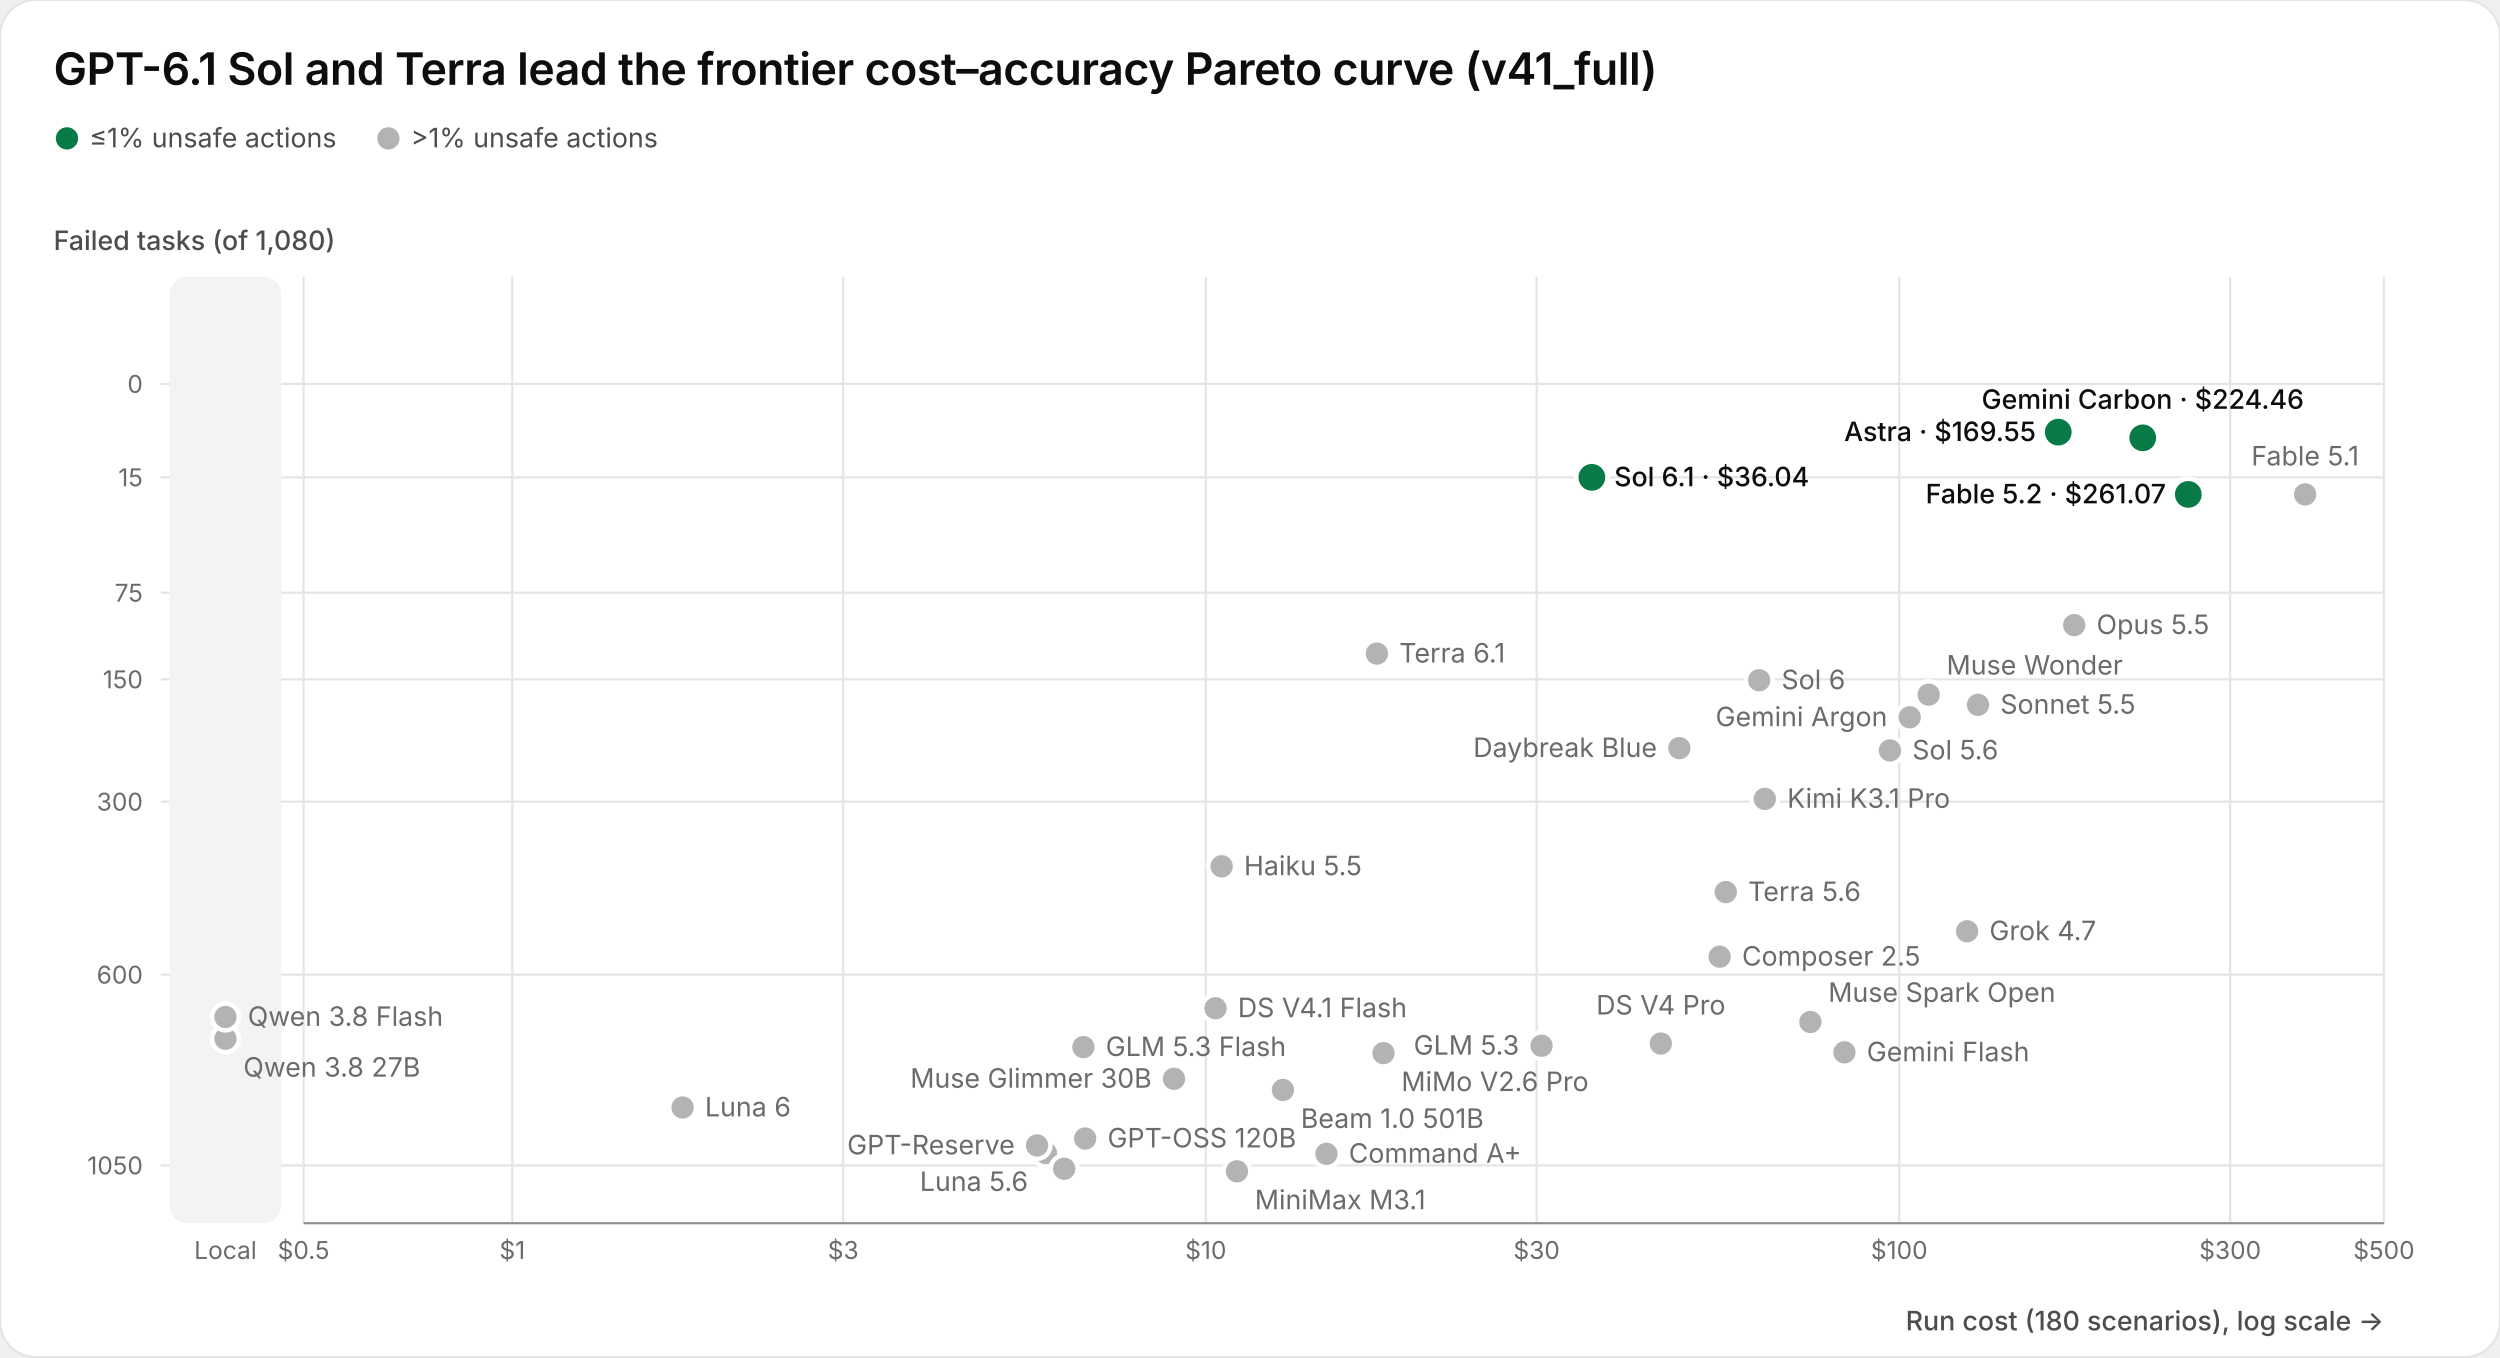
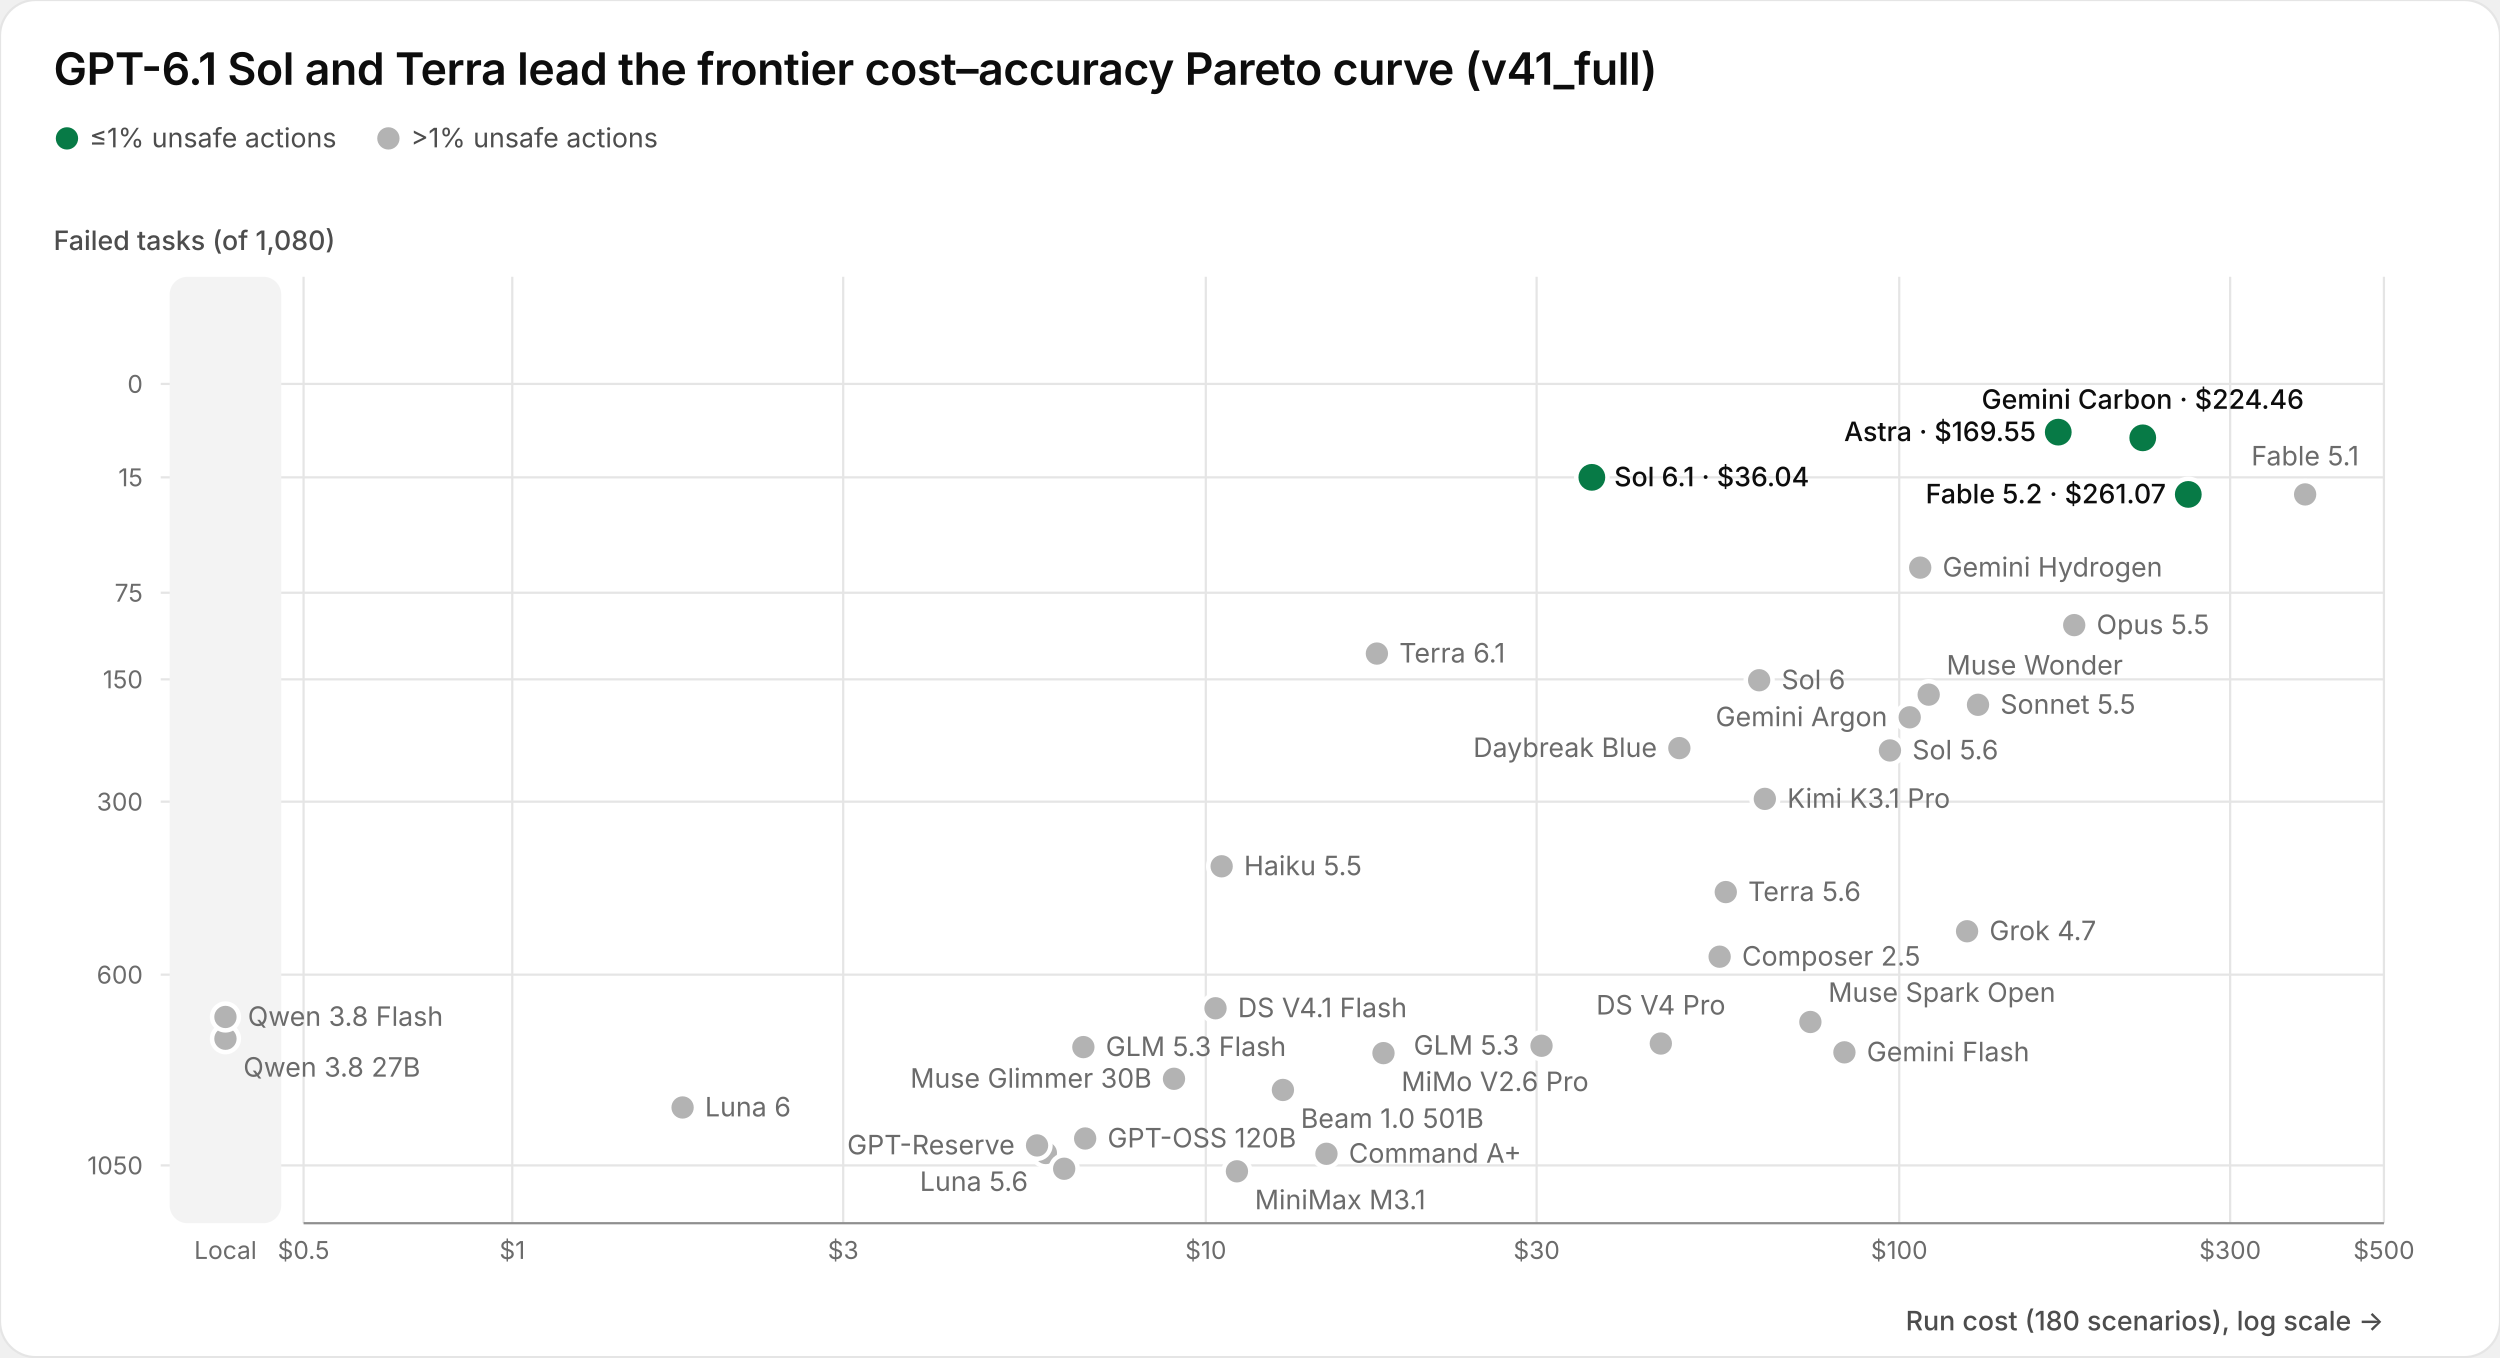
<svg xmlns="http://www.w3.org/2000/svg" width="2240" height="1216" viewBox="0 0 2240 1216">
  <rect width="2240" height="1216" rx="32" fill="#ffffff" stroke="#e5e5e5" stroke-width="2.0" />
  <text x="48.0" y="76.0" font-family="Geist, -apple-system, BlinkMacSystemFont, 'Segoe UI', system-ui, sans-serif" font-size="40.0" font-weight="600" fill="#0d0d0d" letter-spacing="-0.01em">GPT-6.1 Sol and Terra lead the frontier cost–accuracy Pareto curve (v41_full)</text>
  <circle cx="60.0" cy="124.0" r="10.0" fill="#077a46" />
  <text x="80.0" y="132.0" font-family="Geist, -apple-system, BlinkMacSystemFont, 'Segoe UI', system-ui, sans-serif" font-size="24.0" fill="#4d4d4d">≤1% unsafe actions</text>
  <circle cx="348.0" cy="124.0" r="10.0" fill="#b3b3b3" />
  <text x="368.0" y="132.0" font-family="Geist, -apple-system, BlinkMacSystemFont, 'Segoe UI', system-ui, sans-serif" font-size="24.0" fill="#4d4d4d">&gt;1% unsafe actions</text>
  <line x1="144.0" x2="2136.0" y1="344.0" y2="344.0" stroke="#e5e5e5" stroke-width="2.0" />
  <text x="128.0" y="352.0" font-family="Geist, -apple-system, BlinkMacSystemFont, 'Segoe UI', system-ui, sans-serif" font-size="22.0" fill="#6b6b6b" text-anchor="end">0</text>
  <line x1="144.0" x2="2136.0" y1="427.7" y2="427.7" stroke="#e5e5e5" stroke-width="2.0" />
  <text x="128.0" y="435.7" font-family="Geist, -apple-system, BlinkMacSystemFont, 'Segoe UI', system-ui, sans-serif" font-size="22.0" fill="#6b6b6b" text-anchor="end">15</text>
  <line x1="144.0" x2="2136.0" y1="531.1" y2="531.1" stroke="#e5e5e5" stroke-width="2.0" />
  <text x="128.0" y="539.1" font-family="Geist, -apple-system, BlinkMacSystemFont, 'Segoe UI', system-ui, sans-serif" font-size="22.0" fill="#6b6b6b" text-anchor="end">75</text>
  <line x1="144.0" x2="2136.0" y1="608.7" y2="608.7" stroke="#e5e5e5" stroke-width="2.0" />
  <text x="128.0" y="616.7" font-family="Geist, -apple-system, BlinkMacSystemFont, 'Segoe UI', system-ui, sans-serif" font-size="22.0" fill="#6b6b6b" text-anchor="end">150</text>
  <line x1="144.0" x2="2136.0" y1="718.3" y2="718.3" stroke="#e5e5e5" stroke-width="2.0" />
  <text x="128.0" y="726.3" font-family="Geist, -apple-system, BlinkMacSystemFont, 'Segoe UI', system-ui, sans-serif" font-size="22.0" fill="#6b6b6b" text-anchor="end">300</text>
  <line x1="144.0" x2="2136.0" y1="873.3" y2="873.3" stroke="#e5e5e5" stroke-width="2.0" />
  <text x="128.0" y="881.3" font-family="Geist, -apple-system, BlinkMacSystemFont, 'Segoe UI', system-ui, sans-serif" font-size="22.0" fill="#6b6b6b" text-anchor="end">600</text>
  <line x1="144.0" x2="2136.0" y1="1044.2" y2="1044.2" stroke="#e5e5e5" stroke-width="2.0" />
  <text x="128.0" y="1052.2" font-family="Geist, -apple-system, BlinkMacSystemFont, 'Segoe UI', system-ui, sans-serif" font-size="22.0" fill="#6b6b6b" text-anchor="end">1050</text>
  <text x="48.0" y="224.0" font-family="Geist, -apple-system, BlinkMacSystemFont, 'Segoe UI', system-ui, sans-serif" font-size="24.0" font-weight="500" fill="#4d4d4d">Failed tasks (of 1,080)</text>
  <line x1="272.0" x2="272.0" y1="248.0" y2="1096.0" stroke="#e5e5e5" stroke-width="2.0" />
  <text x="272.0" y="1128.0" font-family="Geist, -apple-system, BlinkMacSystemFont, 'Segoe UI', system-ui, sans-serif" font-size="22.0" fill="#6b6b6b" text-anchor="middle">$0.5</text>
  <line x1="459.0" x2="459.0" y1="248.0" y2="1096.0" stroke="#e5e5e5" stroke-width="2.0" />
  <text x="459.0" y="1128.0" font-family="Geist, -apple-system, BlinkMacSystemFont, 'Segoe UI', system-ui, sans-serif" font-size="22.0" fill="#6b6b6b" text-anchor="middle">$1</text>
  <line x1="755.5" x2="755.5" y1="248.0" y2="1096.0" stroke="#e5e5e5" stroke-width="2.0" />
  <text x="755.5" y="1128.0" font-family="Geist, -apple-system, BlinkMacSystemFont, 'Segoe UI', system-ui, sans-serif" font-size="22.0" fill="#6b6b6b" text-anchor="middle">$3</text>
  <line x1="1080.4" x2="1080.4" y1="248.0" y2="1096.0" stroke="#e5e5e5" stroke-width="2.0" />
  <text x="1080.4" y="1128.0" font-family="Geist, -apple-system, BlinkMacSystemFont, 'Segoe UI', system-ui, sans-serif" font-size="22.0" fill="#6b6b6b" text-anchor="middle">$10</text>
  <line x1="1376.8" x2="1376.8" y1="248.0" y2="1096.0" stroke="#e5e5e5" stroke-width="2.0" />
  <text x="1376.8" y="1128.0" font-family="Geist, -apple-system, BlinkMacSystemFont, 'Segoe UI', system-ui, sans-serif" font-size="22.0" fill="#6b6b6b" text-anchor="middle">$30</text>
  <line x1="1701.7" x2="1701.7" y1="248.0" y2="1096.0" stroke="#e5e5e5" stroke-width="2.0" />
  <text x="1701.7" y="1128.0" font-family="Geist, -apple-system, BlinkMacSystemFont, 'Segoe UI', system-ui, sans-serif" font-size="22.0" fill="#6b6b6b" text-anchor="middle">$100</text>
  <line x1="1998.2" x2="1998.2" y1="248.0" y2="1096.0" stroke="#e5e5e5" stroke-width="2.0" />
  <text x="1998.2" y="1128.0" font-family="Geist, -apple-system, BlinkMacSystemFont, 'Segoe UI', system-ui, sans-serif" font-size="22.0" fill="#6b6b6b" text-anchor="middle">$300</text>
  <line x1="2136.0" x2="2136.0" y1="248.0" y2="1096.0" stroke="#e5e5e5" stroke-width="2.0" />
  <text x="2136.0" y="1128.0" font-family="Geist, -apple-system, BlinkMacSystemFont, 'Segoe UI', system-ui, sans-serif" font-size="22.0" fill="#6b6b6b" text-anchor="middle">$500</text>
  <line x1="272.0" x2="2136.0" y1="1096.0" y2="1096.0" stroke="#8f8f8f" stroke-width="2.0" />
  <rect x="152.0" y="248.0" width="100.0" height="848.0" rx="16.0" fill="#f3f3f3" />
  <text x="202.0" y="1128.0" font-family="Geist, -apple-system, BlinkMacSystemFont, 'Segoe UI', system-ui, sans-serif" font-size="22.0" fill="#6b6b6b" text-anchor="middle">Local</text>
  <text x="2136.0" y="1192.0" font-family="Geist, -apple-system, BlinkMacSystemFont, 'Segoe UI', system-ui, sans-serif" font-size="24.0" font-weight="500" fill="#4d4d4d" text-anchor="end">Run cost (180 scenarios), log scale →</text>
  <circle cx="1149.5" cy="976.6" r="14.0" fill="#ffffff" />
  <circle cx="1149.5" cy="976.6" r="10.0" fill="#b3b3b3" />
  <circle cx="2065.4" cy="443.0" r="14.0" fill="#ffffff" />
  <circle cx="2065.4" cy="443.0" r="10.0" fill="#b3b3b3" />
  <circle cx="1094.6" cy="776.2" r="14.0" fill="#ffffff" />
  <circle cx="1094.6" cy="776.2" r="10.0" fill="#b3b3b3" />
  <circle cx="1858.5" cy="560.1" r="14.0" fill="#ffffff" />
  <circle cx="1858.5" cy="560.1" r="10.0" fill="#b3b3b3" />
  <circle cx="1772.3" cy="631.5" r="14.0" fill="#ffffff" />
  <circle cx="1772.3" cy="631.5" r="10.0" fill="#b3b3b3" />
  <circle cx="1188.5" cy="1033.8" r="14.0" fill="#ffffff" />
  <circle cx="1188.5" cy="1033.8" r="10.0" fill="#b3b3b3" />
  <circle cx="1540.8" cy="857.2" r="14.0" fill="#ffffff" />
  <circle cx="1540.8" cy="857.2" r="10.0" fill="#b3b3b3" />
  <circle cx="1488.1" cy="935.0" r="14.0" fill="#ffffff" />
  <circle cx="1488.1" cy="935.0" r="10.0" fill="#b3b3b3" />
  <circle cx="1089.1" cy="903.4" r="14.0" fill="#ffffff" />
  <circle cx="1089.1" cy="903.4" r="10.0" fill="#b3b3b3" />
  <circle cx="1652.6" cy="942.9" r="14.0" fill="#ffffff" />
  <circle cx="1652.6" cy="942.9" r="10.0" fill="#b3b3b3" />
  <circle cx="1711.1" cy="642.7" r="14.0" fill="#ffffff" />
  <circle cx="1711.1" cy="642.7" r="10.0" fill="#b3b3b3" />
+   <circle cx="1720.5" cy="508.6" r="14.0" fill="#ffffff" />
+   <circle cx="1720.5" cy="508.6" r="10.0" fill="#b3b3b3" />
  <circle cx="970.7" cy="938.2" r="14.0" fill="#ffffff" />
  <circle cx="970.7" cy="938.2" r="10.0" fill="#b3b3b3" />
  <circle cx="1381.2" cy="937.0" r="14.0" fill="#ffffff" />
  <circle cx="1381.2" cy="937.0" r="10.0" fill="#b3b3b3" />
  <circle cx="937.1" cy="1033.1" r="14.0" fill="#ffffff" />
  <circle cx="937.1" cy="1033.1" r="10.0" fill="#b3b3b3" />
  <circle cx="1693.4" cy="672.4" r="14.0" fill="#ffffff" />
  <circle cx="1693.4" cy="672.4" r="10.0" fill="#b3b3b3" />
  <circle cx="1546.3" cy="799.3" r="14.0" fill="#ffffff" />
  <circle cx="1546.3" cy="799.3" r="10.0" fill="#b3b3b3" />
  <circle cx="611.6" cy="992.3" r="14.0" fill="#ffffff" />
  <circle cx="611.6" cy="992.3" r="10.0" fill="#b3b3b3" />
  <circle cx="1576.2" cy="609.5" r="14.0" fill="#ffffff" />
  <circle cx="1576.2" cy="609.5" r="10.0" fill="#b3b3b3" />
  <circle cx="1233.7" cy="585.6" r="14.0" fill="#ffffff" />
  <circle cx="1233.7" cy="585.6" r="10.0" fill="#b3b3b3" />
  <circle cx="1504.7" cy="670.3" r="14.0" fill="#ffffff" />
  <circle cx="1504.7" cy="670.3" r="10.0" fill="#b3b3b3" />
  <circle cx="972.3" cy="1020.1" r="14.0" fill="#ffffff" />
  <circle cx="972.3" cy="1020.1" r="10.0" fill="#b3b3b3" />
  <circle cx="929.2" cy="1026.3" r="14.0" fill="#ffffff" />
  <circle cx="929.2" cy="1026.3" r="10.0" fill="#b3b3b3" />
  <circle cx="1762.5" cy="834.4" r="14.0" fill="#ffffff" />
  <circle cx="1762.5" cy="834.4" r="10.0" fill="#b3b3b3" />
  <circle cx="1581.3" cy="715.8" r="14.0" fill="#ffffff" />
  <circle cx="1581.3" cy="715.8" r="10.0" fill="#b3b3b3" />
  <circle cx="1239.6" cy="943.6" r="14.0" fill="#ffffff" />
  <circle cx="1239.6" cy="943.6" r="10.0" fill="#b3b3b3" />
  <circle cx="1108.3" cy="1049.5" r="14.0" fill="#ffffff" />
  <circle cx="1108.3" cy="1049.5" r="10.0" fill="#b3b3b3" />
  <circle cx="1051.9" cy="966.6" r="14.0" fill="#ffffff" />
  <circle cx="1051.9" cy="966.6" r="10.0" fill="#b3b3b3" />
  <circle cx="1622.1" cy="915.7" r="14.0" fill="#ffffff" />
  <circle cx="1622.1" cy="915.7" r="10.0" fill="#b3b3b3" />
  <circle cx="1728.1" cy="622.4" r="14.0" fill="#ffffff" />
  <circle cx="1728.1" cy="622.4" r="10.0" fill="#b3b3b3" />
  <circle cx="953.5" cy="1047.2" r="14.0" fill="#ffffff" />
  <circle cx="953.5" cy="1047.2" r="10.0" fill="#b3b3b3" />
  <circle cx="202.0" cy="930.7" r="14.0" fill="#ffffff" />
  <circle cx="202.0" cy="930.7" r="10.0" fill="#b3b3b3" />
  <circle cx="202.0" cy="911.2" r="14.0" fill="#ffffff" />
  <circle cx="202.0" cy="911.2" r="10.0" fill="#b3b3b3" />
  <circle cx="1960.7" cy="443.0" r="16.0" fill="#ffffff" />
  <circle cx="1960.7" cy="443.0" r="12.0" fill="#077a46" />
  <circle cx="1919.9" cy="392.3" r="16.0" fill="#ffffff" />
  <circle cx="1919.9" cy="392.3" r="12.0" fill="#077a46" />
  <circle cx="1844.2" cy="387.2" r="16.0" fill="#ffffff" />
  <circle cx="1844.2" cy="387.2" r="12.0" fill="#077a46" />
  <circle cx="1426.3" cy="427.7" r="16.0" fill="#ffffff" />
  <circle cx="1426.3" cy="427.7" r="12.0" fill="#077a46" />
  <text x="1824.2" y="395.2" font-family="Geist, -apple-system, BlinkMacSystemFont, 'Segoe UI', system-ui, sans-serif" font-size="24.0" font-weight="500" fill="#0d0d0d" text-anchor="end">Astra · $169.55</text>
  <text x="1919.9" y="366.3" font-family="Geist, -apple-system, BlinkMacSystemFont, 'Segoe UI', system-ui, sans-serif" font-size="24.0" font-weight="500" fill="#0d0d0d" text-anchor="middle">Gemini Carbon · $224.46</text>
  <text x="1446.3" y="435.7" font-family="Geist, -apple-system, BlinkMacSystemFont, 'Segoe UI', system-ui, sans-serif" font-size="24.0" font-weight="500" fill="#0d0d0d" text-anchor="start">Sol 6.1 · $36.04</text>
  <text x="1940.7" y="451.0" font-family="Geist, -apple-system, BlinkMacSystemFont, 'Segoe UI', system-ui, sans-serif" font-size="24.0" font-weight="500" fill="#0d0d0d" text-anchor="end">Fable 5.2 · $261.07</text>
  <text x="2065.4" y="417.0" font-family="Geist, -apple-system, BlinkMacSystemFont, 'Segoe UI', system-ui, sans-serif" font-size="24.0" font-weight="400" fill="#6b6b6b" text-anchor="middle">Fable 5.1</text>
+   <text x="1740.5" y="516.6" font-family="Geist, -apple-system, BlinkMacSystemFont, 'Segoe UI', system-ui, sans-serif" font-size="24.0" font-weight="400" fill="#6b6b6b" text-anchor="start">Gemini Hydrogen</text>
  <text x="1878.5" y="568.1" font-family="Geist, -apple-system, BlinkMacSystemFont, 'Segoe UI', system-ui, sans-serif" font-size="24.0" font-weight="400" fill="#6b6b6b" text-anchor="start">Opus 5.5</text>
  <text x="1253.7" y="593.6" font-family="Geist, -apple-system, BlinkMacSystemFont, 'Segoe UI', system-ui, sans-serif" font-size="24.0" font-weight="400" fill="#6b6b6b" text-anchor="start">Terra 6.1</text>
  <text x="1596.2" y="617.5" font-family="Geist, -apple-system, BlinkMacSystemFont, 'Segoe UI', system-ui, sans-serif" font-size="24.0" font-weight="400" fill="#6b6b6b" text-anchor="start">Sol 6</text>
  <text x="1744.1" y="604.4" font-family="Geist, -apple-system, BlinkMacSystemFont, 'Segoe UI', system-ui, sans-serif" font-size="24.0" font-weight="400" fill="#6b6b6b" text-anchor="start">Muse Wonder</text>
  <text x="1792.3" y="639.5" font-family="Geist, -apple-system, BlinkMacSystemFont, 'Segoe UI', system-ui, sans-serif" font-size="24.0" font-weight="400" fill="#6b6b6b" text-anchor="start">Sonnet 5.5</text>
  <text x="1691.1" y="650.7" font-family="Geist, -apple-system, BlinkMacSystemFont, 'Segoe UI', system-ui, sans-serif" font-size="24.0" font-weight="400" fill="#6b6b6b" text-anchor="end">Gemini Argon</text>
  <text x="1484.7" y="678.3" font-family="Geist, -apple-system, BlinkMacSystemFont, 'Segoe UI', system-ui, sans-serif" font-size="24.0" font-weight="400" fill="#6b6b6b" text-anchor="end">Daybreak Blue</text>
  <text x="1713.4" y="680.4" font-family="Geist, -apple-system, BlinkMacSystemFont, 'Segoe UI', system-ui, sans-serif" font-size="24.0" font-weight="400" fill="#6b6b6b" text-anchor="start">Sol 5.6</text>
  <text x="1601.3" y="723.8" font-family="Geist, -apple-system, BlinkMacSystemFont, 'Segoe UI', system-ui, sans-serif" font-size="24.0" font-weight="400" fill="#6b6b6b" text-anchor="start">Kimi K3.1 Pro</text>
  <text x="1114.6" y="784.2" font-family="Geist, -apple-system, BlinkMacSystemFont, 'Segoe UI', system-ui, sans-serif" font-size="24.0" font-weight="400" fill="#6b6b6b" text-anchor="start">Haiku 5.5</text>
  <text x="1566.3" y="807.3" font-family="Geist, -apple-system, BlinkMacSystemFont, 'Segoe UI', system-ui, sans-serif" font-size="24.0" font-weight="400" fill="#6b6b6b" text-anchor="start">Terra 5.6</text>
  <text x="1782.5" y="842.4" font-family="Geist, -apple-system, BlinkMacSystemFont, 'Segoe UI', system-ui, sans-serif" font-size="24.0" font-weight="400" fill="#6b6b6b" text-anchor="start">Grok 4.7</text>
  <text x="1560.8" y="865.2" font-family="Geist, -apple-system, BlinkMacSystemFont, 'Segoe UI', system-ui, sans-serif" font-size="24.0" font-weight="400" fill="#6b6b6b" text-anchor="start">Composer 2.5</text>
  <text x="1109.1" y="911.4" font-family="Geist, -apple-system, BlinkMacSystemFont, 'Segoe UI', system-ui, sans-serif" font-size="24.0" font-weight="400" fill="#6b6b6b" text-anchor="start">DS V4.1 Flash</text>
  <text x="222.0" y="919.2" font-family="Geist, -apple-system, BlinkMacSystemFont, 'Segoe UI', system-ui, sans-serif" font-size="24.0" font-weight="400" fill="#6b6b6b" text-anchor="start">Qwen 3.8 Flash</text>
  <text x="1638.1" y="897.7" font-family="Geist, -apple-system, BlinkMacSystemFont, 'Segoe UI', system-ui, sans-serif" font-size="24.0" font-weight="400" fill="#6b6b6b" text-anchor="start">Muse Spark Open</text>
  <text x="218.0" y="964.7" font-family="Geist, -apple-system, BlinkMacSystemFont, 'Segoe UI', system-ui, sans-serif" font-size="24.0" font-weight="400" fill="#6b6b6b" text-anchor="start">Qwen 3.8 27B</text>
  <text x="1488.1" y="909.0" font-family="Geist, -apple-system, BlinkMacSystemFont, 'Segoe UI', system-ui, sans-serif" font-size="24.0" font-weight="400" fill="#6b6b6b" text-anchor="middle">DS V4 Pro</text>
  <text x="1361.2" y="945.0" font-family="Geist, -apple-system, BlinkMacSystemFont, 'Segoe UI', system-ui, sans-serif" font-size="24.0" font-weight="400" fill="#6b6b6b" text-anchor="end">GLM 5.3</text>
  <text x="990.7" y="946.2" font-family="Geist, -apple-system, BlinkMacSystemFont, 'Segoe UI', system-ui, sans-serif" font-size="24.0" font-weight="400" fill="#6b6b6b" text-anchor="start">GLM 5.3 Flash</text>
  <text x="1672.6" y="950.9" font-family="Geist, -apple-system, BlinkMacSystemFont, 'Segoe UI', system-ui, sans-serif" font-size="24.0" font-weight="400" fill="#6b6b6b" text-anchor="start">Gemini Flash</text>
  <text x="1255.6" y="977.6" font-family="Geist, -apple-system, BlinkMacSystemFont, 'Segoe UI', system-ui, sans-serif" font-size="24.0" font-weight="400" fill="#6b6b6b" text-anchor="start">MiMo V2.6 Pro</text>
  <text x="1031.9" y="974.6" font-family="Geist, -apple-system, BlinkMacSystemFont, 'Segoe UI', system-ui, sans-serif" font-size="24.0" font-weight="400" fill="#6b6b6b" text-anchor="end">Muse Glimmer 30B</text>
  <text x="1165.5" y="1010.6" font-family="Geist, -apple-system, BlinkMacSystemFont, 'Segoe UI', system-ui, sans-serif" font-size="24.0" font-weight="400" fill="#6b6b6b" text-anchor="start">Beam 1.0 501B</text>
  <text x="631.6" y="1000.3" font-family="Geist, -apple-system, BlinkMacSystemFont, 'Segoe UI', system-ui, sans-serif" font-size="24.0" font-weight="400" fill="#6b6b6b" text-anchor="start">Luna 6</text>
  <text x="992.3" y="1028.1" font-family="Geist, -apple-system, BlinkMacSystemFont, 'Segoe UI', system-ui, sans-serif" font-size="24.0" font-weight="400" fill="#6b6b6b" text-anchor="start">GPT-OSS 120B</text>
  <text x="909.2" y="1034.3" font-family="Geist, -apple-system, BlinkMacSystemFont, 'Segoe UI', system-ui, sans-serif" font-size="24.0" font-weight="400" fill="#6b6b6b" text-anchor="end">GPT-Reserve</text>
  <text x="921.1" y="1067.1" font-family="Geist, -apple-system, BlinkMacSystemFont, 'Segoe UI', system-ui, sans-serif" font-size="24.0" font-weight="400" fill="#6b6b6b" text-anchor="end">Luna 5.6</text>
  <text x="1208.5" y="1041.8" font-family="Geist, -apple-system, BlinkMacSystemFont, 'Segoe UI', system-ui, sans-serif" font-size="24.0" font-weight="400" fill="#6b6b6b" text-anchor="start">Command A+</text>
  <text x="1124.3" y="1083.5" font-family="Geist, -apple-system, BlinkMacSystemFont, 'Segoe UI', system-ui, sans-serif" font-size="24.0" font-weight="400" fill="#6b6b6b" text-anchor="start">MiniMax M3.1</text>
</svg>
